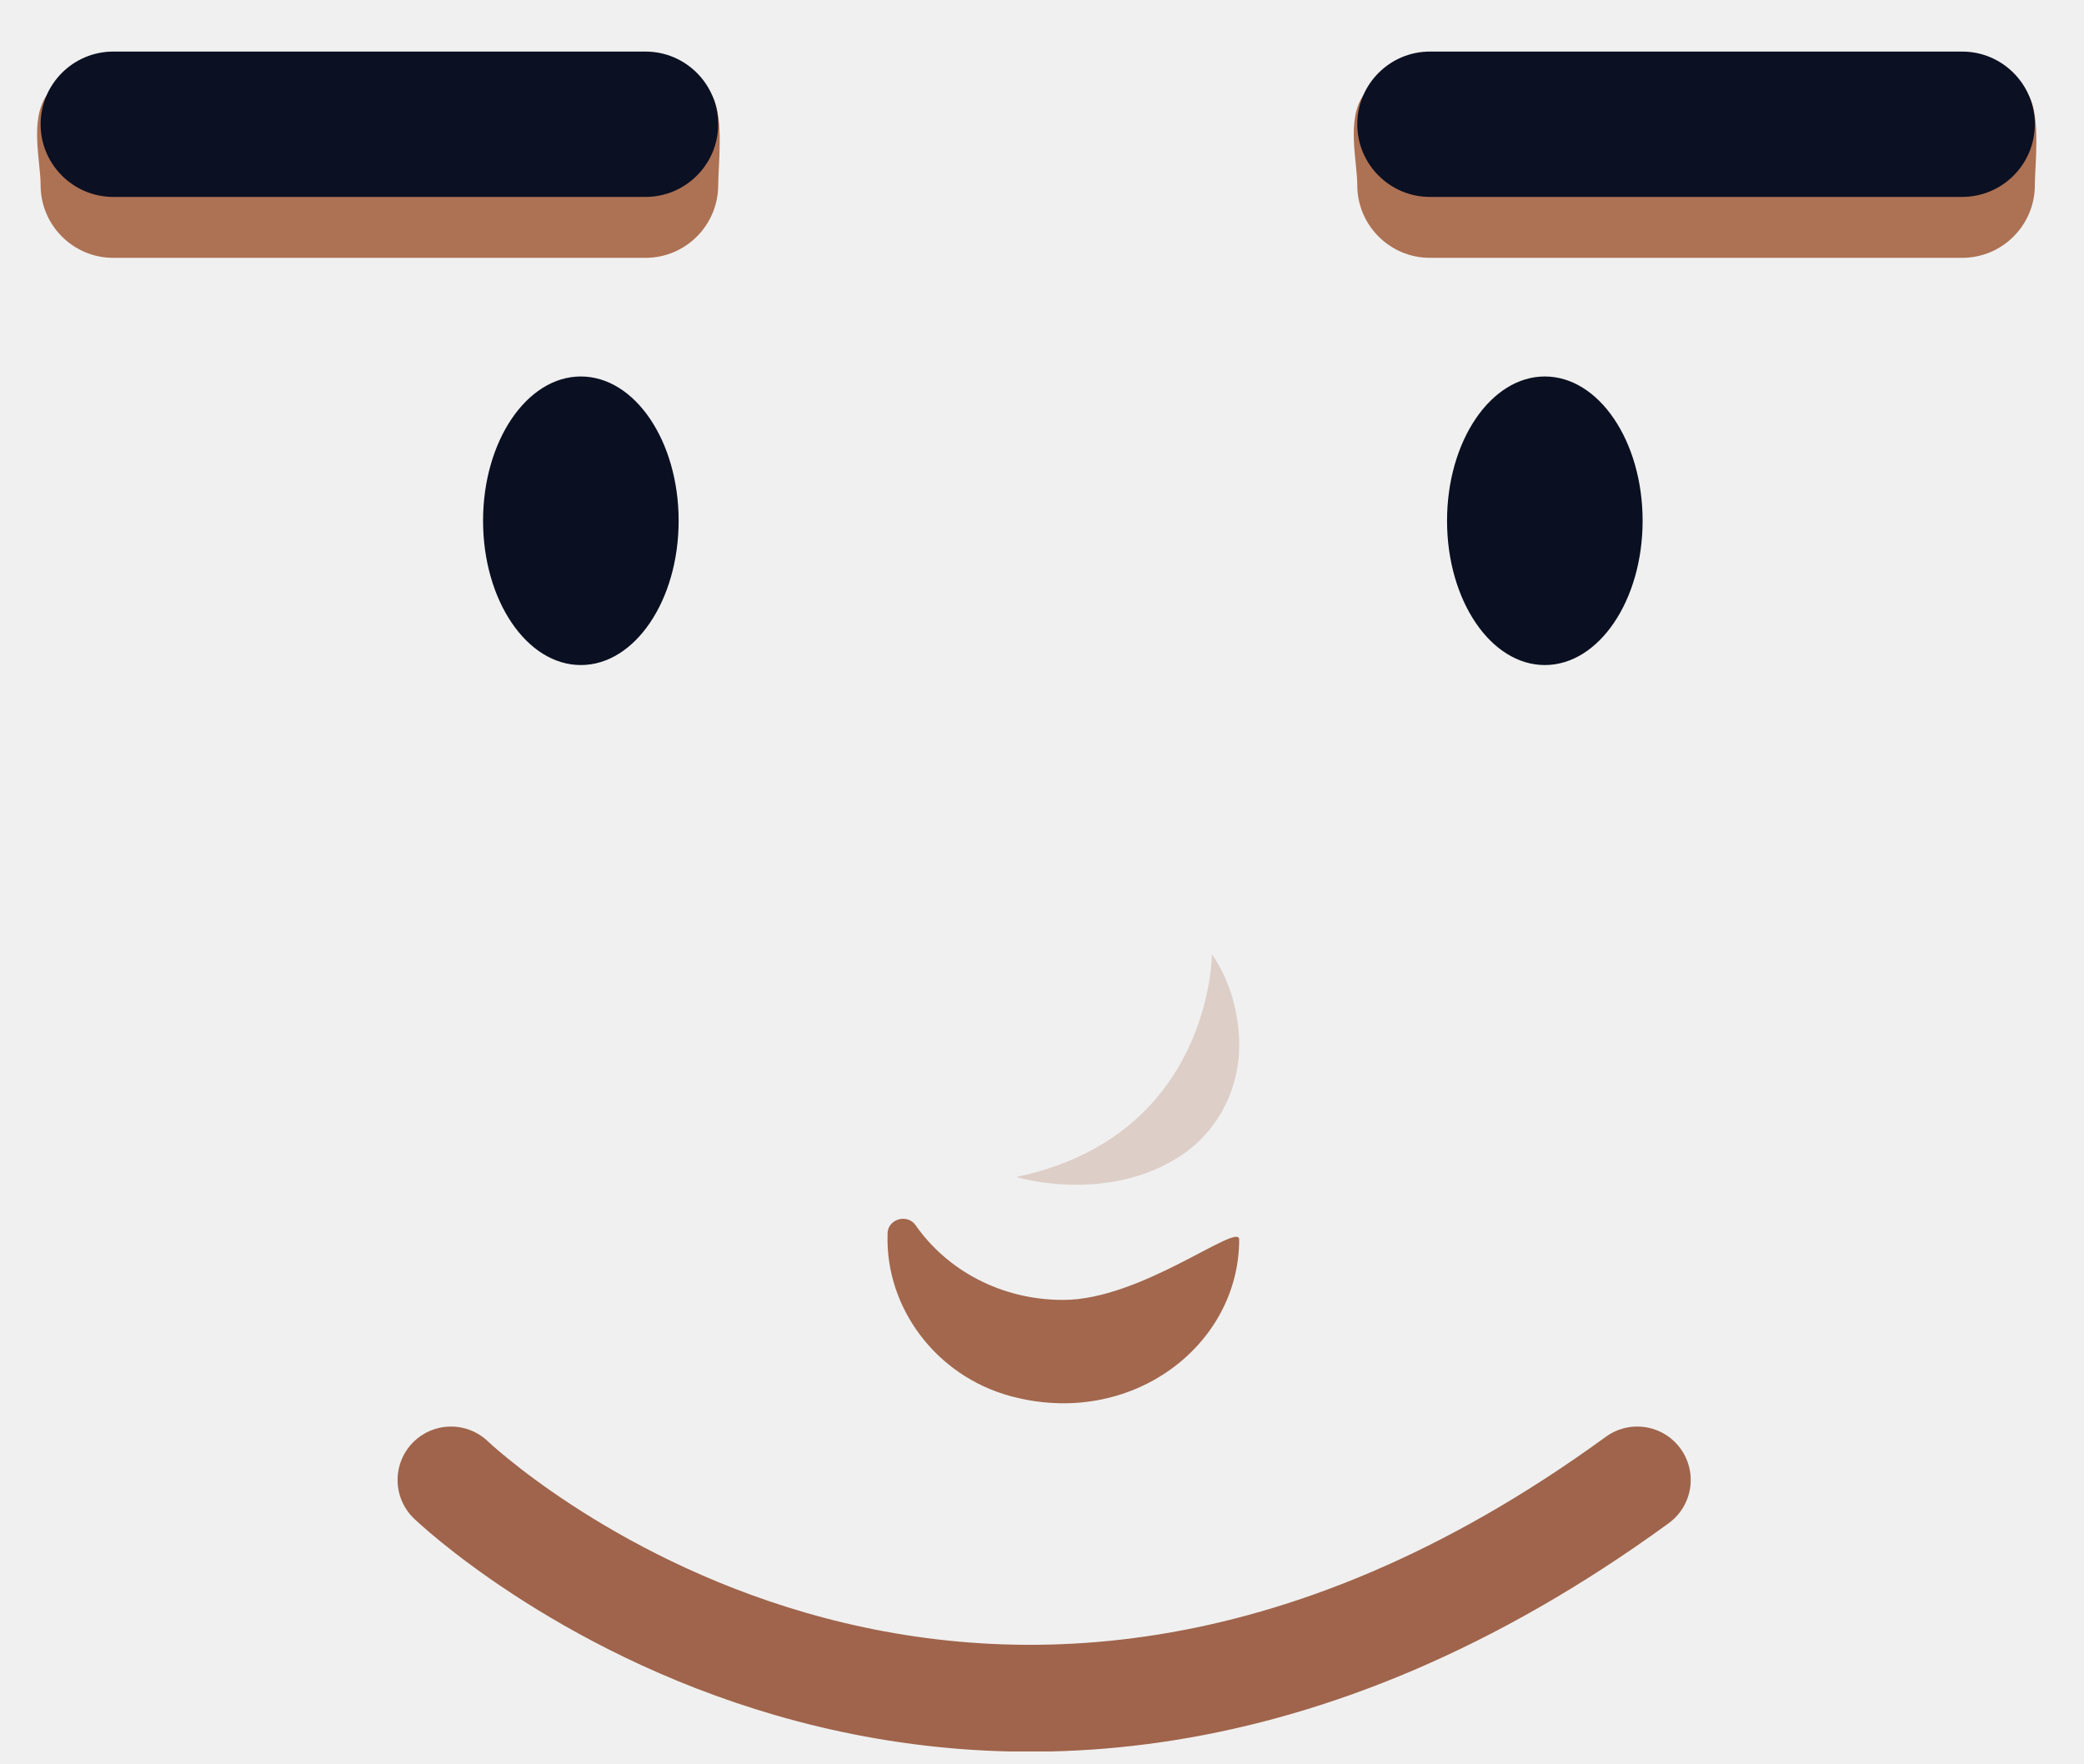
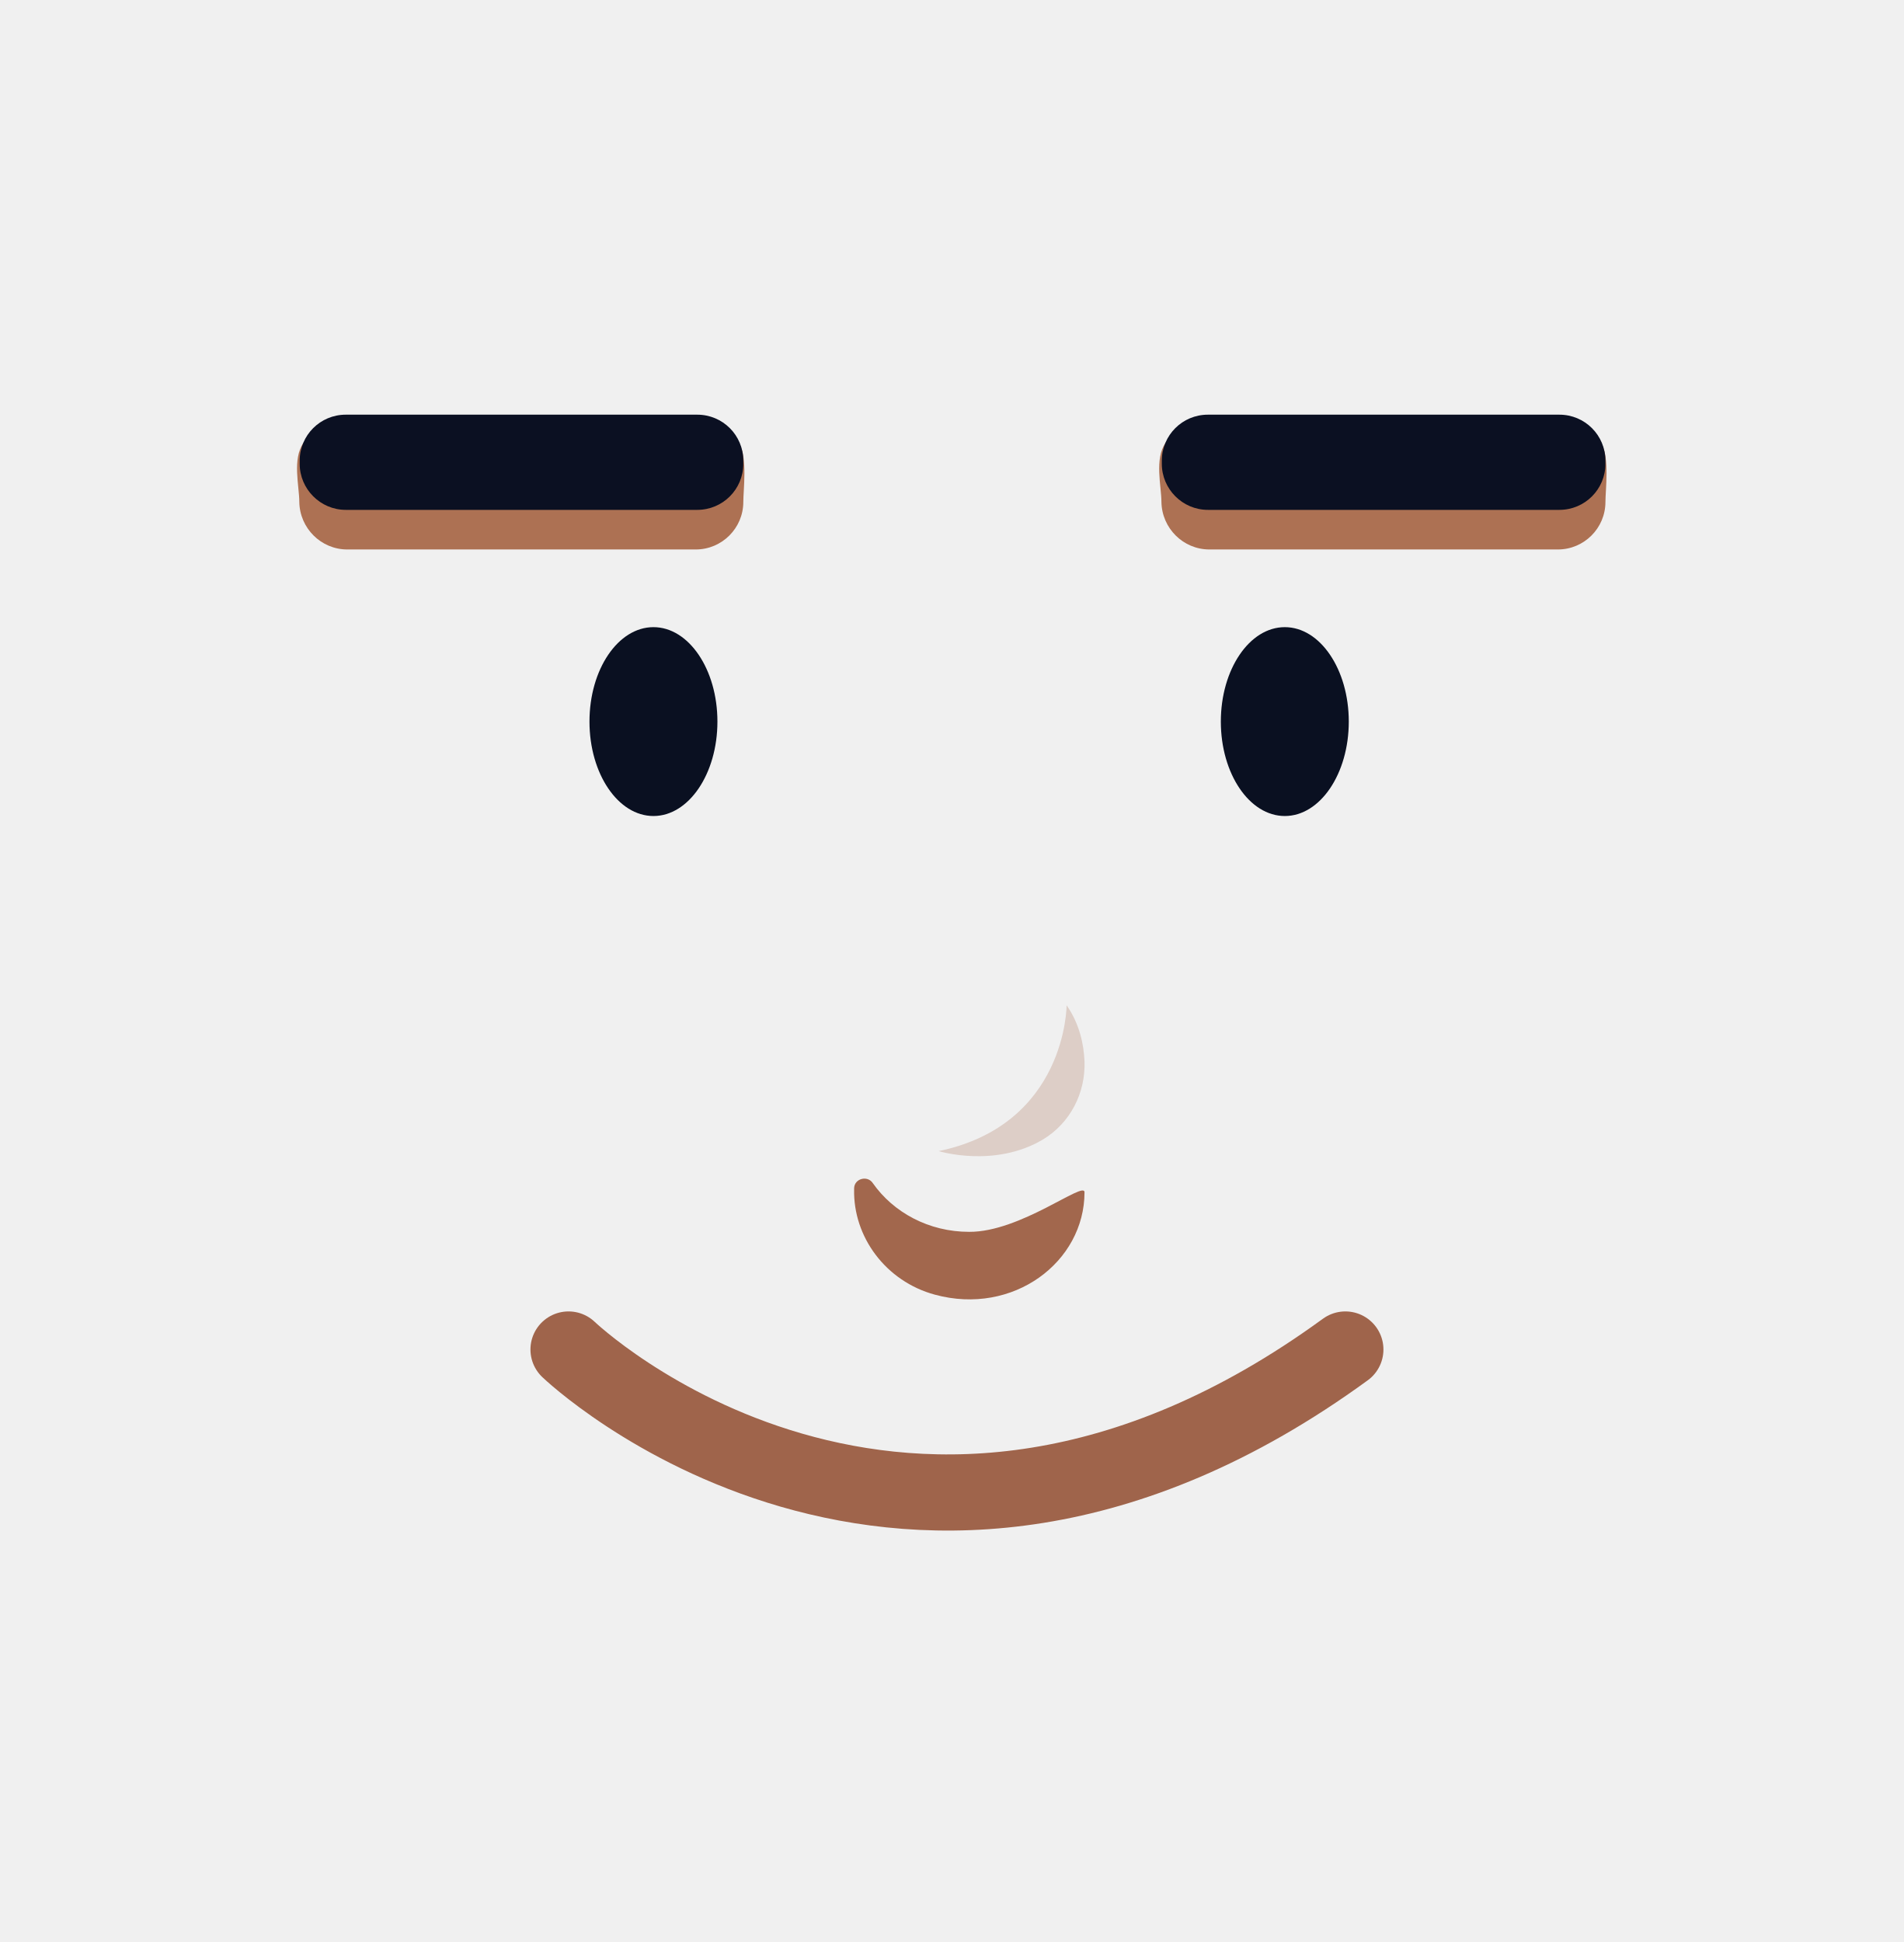
- <svg xmlns="http://www.w3.org/2000/svg" width="39" height="33" viewBox="0 0 39 33" fill="none">
-   <g clip-path="url(#clip0_225_3925)">
-     <path d="M8.44 27.695C8.44 27.695 18.02 36.885 30.64 27.695" stroke="#9F644B" stroke-width="2" stroke-miterlimit="10" stroke-linecap="round" />
-     <path d="M2.12 4.825H12.08C12.83 4.825 13.44 4.215 13.44 3.465C13.44 3.115 13.55 2.225 13.34 1.815C13.09 1.345 12.48 1.365 12.08 1.365H2.12C1.81 1.365 1.1 1.455 0.88 1.775C0.55 2.235 0.76 3.015 0.76 3.465C0.76 4.215 1.37 4.825 2.12 4.825Z" fill="#AD7153" />
-     <path d="M2.12 3.685H12.08C12.83 3.685 13.44 3.075 13.44 2.325C13.44 1.575 12.83 0.965 12.08 0.965H2.12C1.37 0.965 0.76 1.575 0.76 2.325C0.76 3.075 1.37 3.685 2.12 3.685Z" fill="#0B1022" />
-     <path d="M26.76 4.825H36.72C37.47 4.825 38.08 4.215 38.08 3.465C38.08 3.115 38.19 2.225 37.98 1.815C37.73 1.345 37.12 1.365 36.72 1.365H26.76C26.45 1.365 25.74 1.455 25.52 1.775C25.19 2.235 25.4 3.015 25.4 3.465C25.4 4.215 26.01 4.825 26.76 4.825Z" fill="#AD7153" />
-     <path d="M26.76 3.685H36.72C37.47 3.685 38.08 3.075 38.08 2.325C38.08 1.575 37.47 0.965 36.72 0.965H26.76C26.01 0.965 25.4 1.575 25.4 2.325C25.4 3.075 26.01 3.685 26.76 3.685Z" fill="#0B1022" />
-     <path d="M23.19 23.195C23.19 25.185 21.16 26.735 18.91 26.125C17.51 25.745 16.57 24.465 16.61 23.105C16.61 23.095 16.61 23.085 16.61 23.075C16.62 22.805 16.99 22.705 17.14 22.935C17.73 23.775 18.74 24.325 19.89 24.325C21.35 24.335 23.19 22.855 23.19 23.195Z" fill="#A2674D" />
-     <path opacity="0.25" d="M22.68 17.855C22.68 17.855 22.68 21.255 19.02 22.025C19.02 22.025 20.61 22.515 21.989 21.695C22.779 21.225 23.22 20.375 23.189 19.455C23.169 18.955 23.04 18.385 22.68 17.855Z" fill="#A2674D" />
-     <path d="M10.87 12.445C11.88 12.445 12.7 11.236 12.7 9.745C12.7 8.254 11.88 7.045 10.87 7.045C9.859 7.045 9.04 8.254 9.04 9.745C9.04 11.236 9.859 12.445 10.87 12.445Z" fill="#0A1021" />
-     <path d="M28.91 12.445C29.92 12.445 30.74 11.236 30.74 9.745C30.74 8.254 29.92 7.045 28.91 7.045C27.899 7.045 27.08 8.254 27.08 9.745C27.08 11.236 27.899 12.445 28.91 12.445Z" fill="#0A1021" />
+ <svg xmlns="http://www.w3.org/2000/svg" width="50" height="51" viewBox="0 0 50 51" fill="none">
+   <g clip-path="url(#clip0_329_518)">
+     <path d="M14.93 35.44C14.93 35.44 23.74 43.89 35.33 35.44" stroke="#9F644B" stroke-width="2" stroke-miterlimit="10" stroke-linecap="round" />
+     <path d="M9.12 14.43H18.27C18.96 14.43 19.52 13.87 19.52 13.18C19.52 12.86 19.63 12.04 19.42 11.66C19.19 11.23 18.63 11.25 18.26 11.25H9.11C8.83 11.25 8.18 11.34 7.97 11.63C7.67 12.05 7.86 12.77 7.86 13.18C7.87 13.87 8.43 14.43 9.12 14.43Z" fill="#AD7153" />
+     <path d="M9.08 13.39H18.31C18.98 13.39 19.52 12.85 19.52 12.18V12.1C19.52 11.43 18.98 10.89 18.31 10.89H9.08C8.41 10.89 7.87 11.43 7.87 12.1V12.18C7.87 12.84 8.41 13.39 9.08 13.39Z" fill="#0B1022" />
+     <path d="M31.76 14.43H40.91C41.6 14.43 42.16 13.87 42.16 13.18C42.16 12.86 42.27 12.04 42.06 11.66C41.83 11.23 41.27 11.25 40.9 11.25H31.75C31.47 11.25 30.82 11.34 30.61 11.63C30.31 12.05 30.5 12.77 30.5 13.18C30.51 13.87 31.07 14.43 31.76 14.43Z" fill="#AD7153" />
+     <path d="M31.72 13.39H40.95C41.62 13.39 42.16 12.85 42.16 12.18V12.1C42.16 11.43 41.62 10.89 40.95 10.89H31.72C31.05 10.89 30.51 11.43 30.51 12.1V12.18C30.51 12.84 31.05 13.39 31.72 13.39Z" fill="#0B1022" />
+     <path d="M28.48 31.31C28.48 33.14 26.61 34.56 24.55 34C23.26 33.65 22.4 32.48 22.43 31.23C22.43 31.22 22.43 31.21 22.43 31.2C22.44 30.95 22.78 30.86 22.92 31.07C23.46 31.84 24.39 32.35 25.45 32.35C26.8 32.36 28.48 31 28.48 31.31Z" fill="#A2674D" />
+     <path opacity="0.25" d="M28.01 26.4C28.01 26.4 28.01 29.53 24.65 30.23C24.65 30.23 26.11 30.68 27.38 29.93C28.1 29.5 28.51 28.71 28.48 27.87C28.46 27.42 28.35 26.89 28.01 26.4Z" fill="#A2674D" />
+     <path d="M17.16 21.43C18.088 21.43 18.84 20.32 18.84 18.95C18.84 17.58 18.088 16.47 17.16 16.47C16.232 16.47 15.48 17.58 15.48 18.95C15.48 20.32 16.232 21.43 17.16 21.43Z" fill="#0A1021" />
+     <path d="M33.74 21.43C34.668 21.43 35.42 20.32 35.42 18.95C35.42 17.58 34.668 16.47 33.74 16.47C32.812 16.47 32.06 17.58 32.06 18.95C32.06 20.32 32.812 21.43 33.74 21.43Z" fill="#0A1021" />
  </g>
  <defs>
-     <clipPath id="clip0_225_3925">
-       <rect width="37.42" height="31.81" fill="white" transform="translate(0.689941 0.964935)" />
+     <clipPath id="clip0_329_518">
+       <rect width="50" height="50" fill="white" transform="translate(0 0.0400391)" />
    </clipPath>
  </defs>
</svg>
